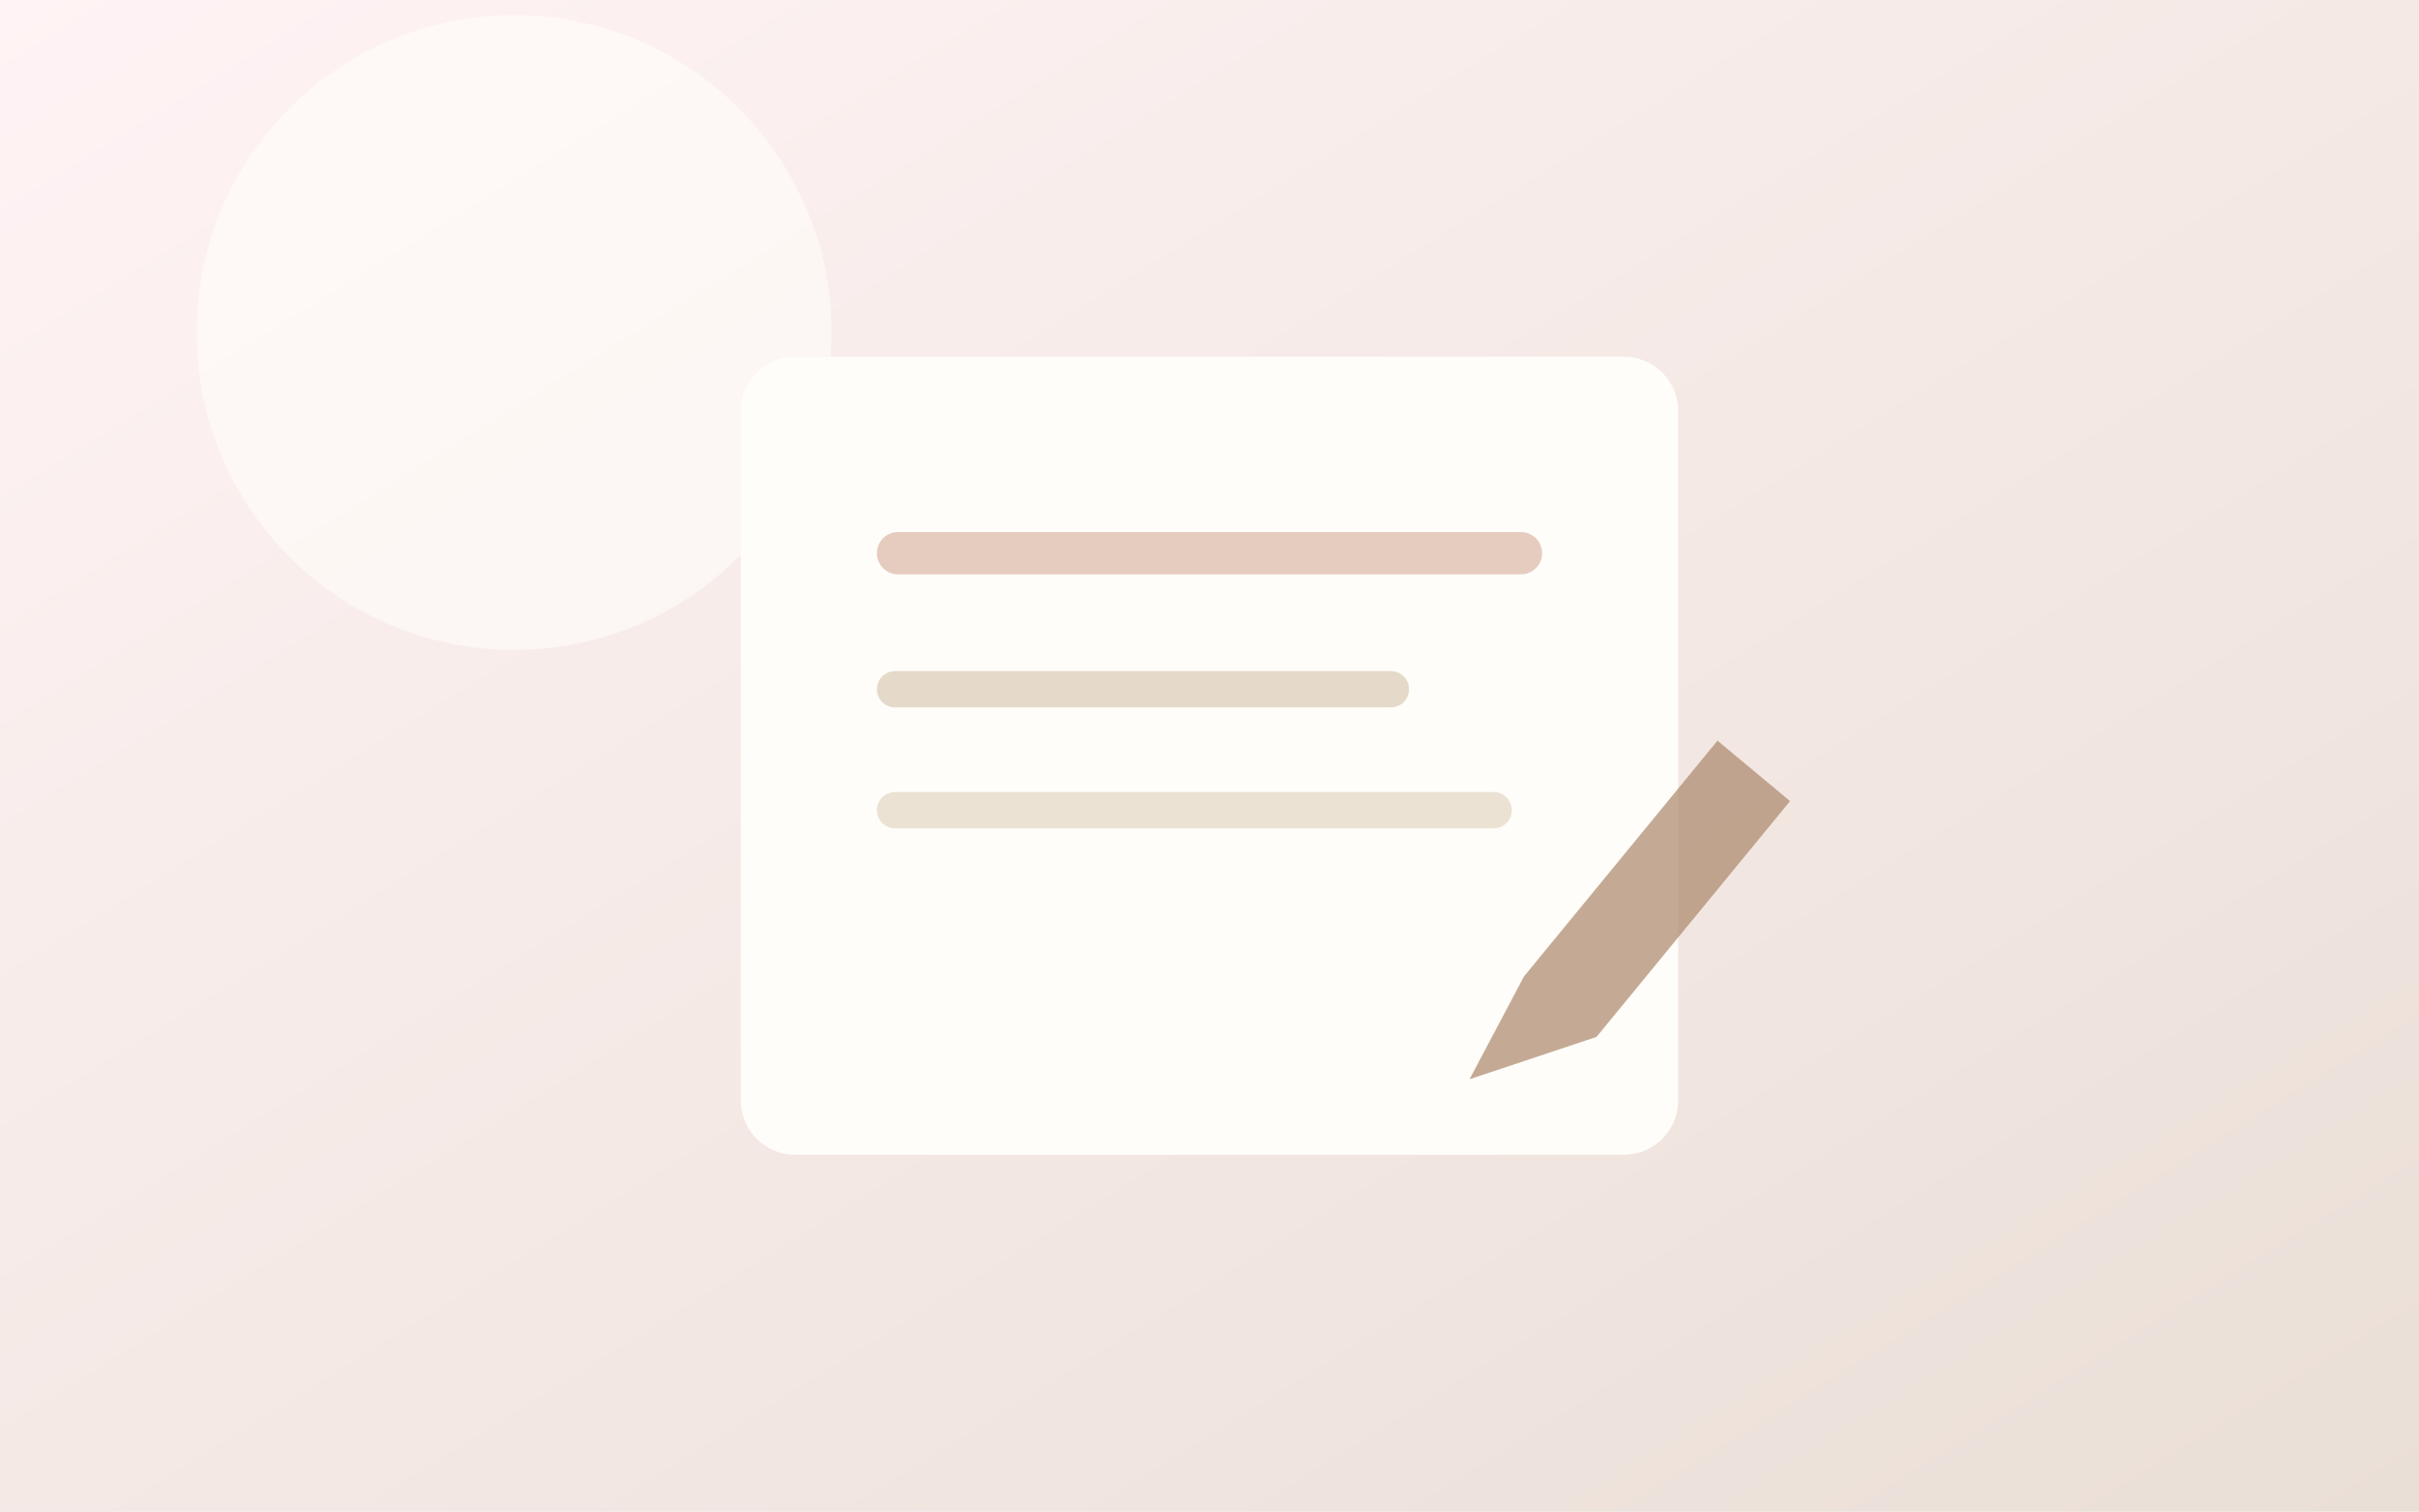
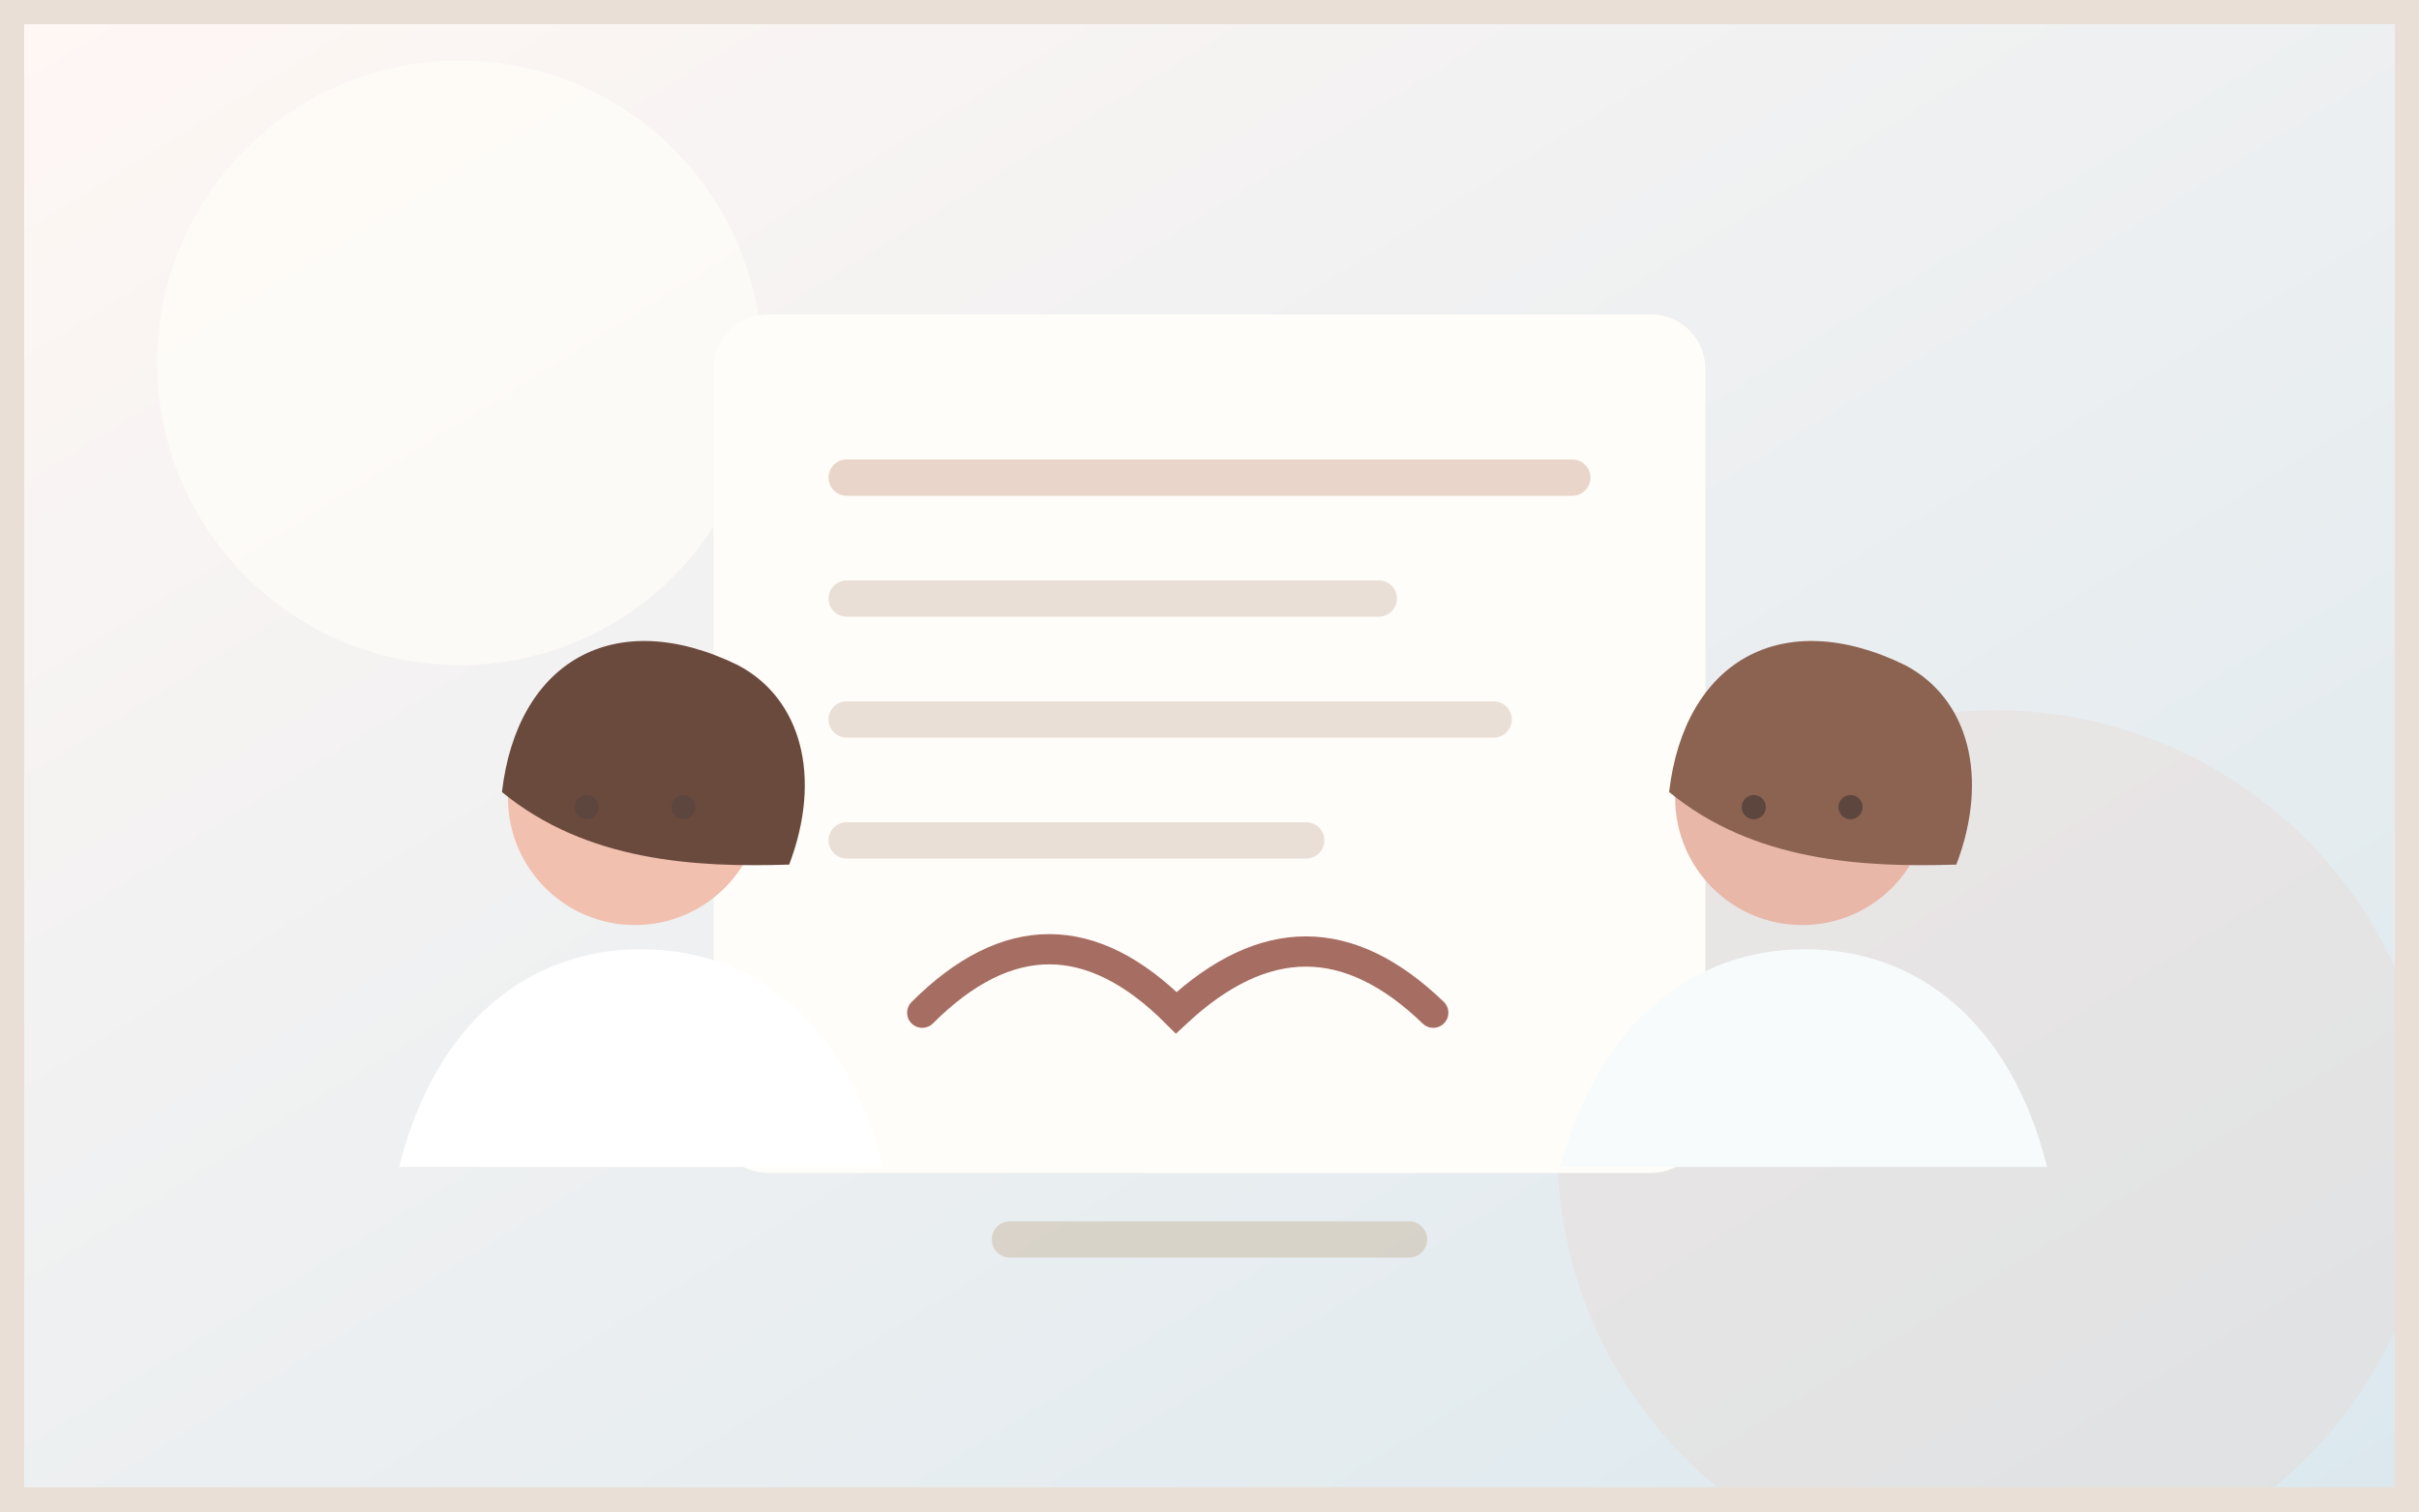
<svg xmlns="http://www.w3.org/2000/svg" viewBox="0 0 800 500" role="img" aria-labelledby="title">
  <defs>
    <linearGradient id="bg" x1="0" x2="1" y1="0" y2="1">
-       <stop offset="0" stop-color="#fff3f5" />
-       <stop offset="1" stop-color="#eadfd6" />
+       <stop offset="0" stop-color="#fff7f4" />
+       <stop offset="1" stop-color="#dbe8ee" />
    </linearGradient>
  </defs>
  <rect width="800" height="500" fill="url(#bg)" />
-   <circle cx="170" cy="110" r="105" fill="#fffdf9" opacity=".58" />
-   <rect x="245" y="118" width="310" height="264" rx="18" fill="#fffdf9" />
-   <rect x="290" y="176" width="220" height="14" rx="7" fill="#cfa48f" opacity=".55" />
-   <rect x="290" y="222" width="176" height="12" rx="6" fill="#b89b74" opacity=".36" />
-   <rect x="290" y="262" width="210" height="12" rx="6" fill="#b89b74" opacity=".28" />
-   <path d="M504 323l64-78 24 20-64 78-42 14z" fill="#a98467" opacity=".68" />
+   <circle cx="152" cy="120" r="100" fill="#fffdf9" opacity=".7" />
+   <circle cx="660" cy="380" r="145" fill="#f1c0af" opacity=".18" />
+   <rect x="236" y="104" width="328" height="284" rx="18" fill="#fffdf9" />
+   <rect x="274" y="152" width="252" height="12" rx="6" fill="#cfa48f" opacity=".45" />
+   <rect x="274" y="192" width="188" height="12" rx="6" fill="#eadfd6" />
+   <rect x="274" y="232" width="226" height="12" rx="6" fill="#eadfd6" />
+   <rect x="274" y="272" width="164" height="12" rx="6" fill="#eadfd6" />
+   <path d="M305 335c28-28 56-28 84 0 29-27 57-27 85 0" fill="none" stroke="#a66d62" stroke-width="10" stroke-linecap="round" />
+   <circle cx="210" cy="264" r="42" fill="#f1c0af" />
+   <path d="M166 262c5-43 37-62 78-42 21 11 28 37 17 66-31 1-67-1-95-24z" fill="#6b4a3e" />
+   <path d="M132 386c12-48 43-72 80-72s68 24 80 72z" fill="#ffffff" />
+   <circle cx="194" cy="267" r="4" fill="#5d463e" />
+   <circle cx="226" cy="267" r="4" fill="#5d463e" />
+   <circle cx="596" cy="264" r="42" fill="#e8b7a8" />
+   <path d="M552 262c5-43 37-62 78-42 21 11 28 37 17 66-31 1-67-1-95-24z" fill="#8c6251" />
+   <path d="M516 386c13-48 44-72 81-72s68 24 80 72z" fill="#f7fbfc" />
+   <circle cx="580" cy="267" r="4" fill="#5d463e" />
+   <circle cx="612" cy="267" r="4" fill="#5d463e" />
+   <path d="M334 410h132" fill="none" stroke="#b89b74" stroke-width="12" stroke-linecap="round" opacity=".32" />
+   <rect x="0" y="0" width="800" height="500" fill="none" stroke="#eadfd6" stroke-width="16" />
</svg>
